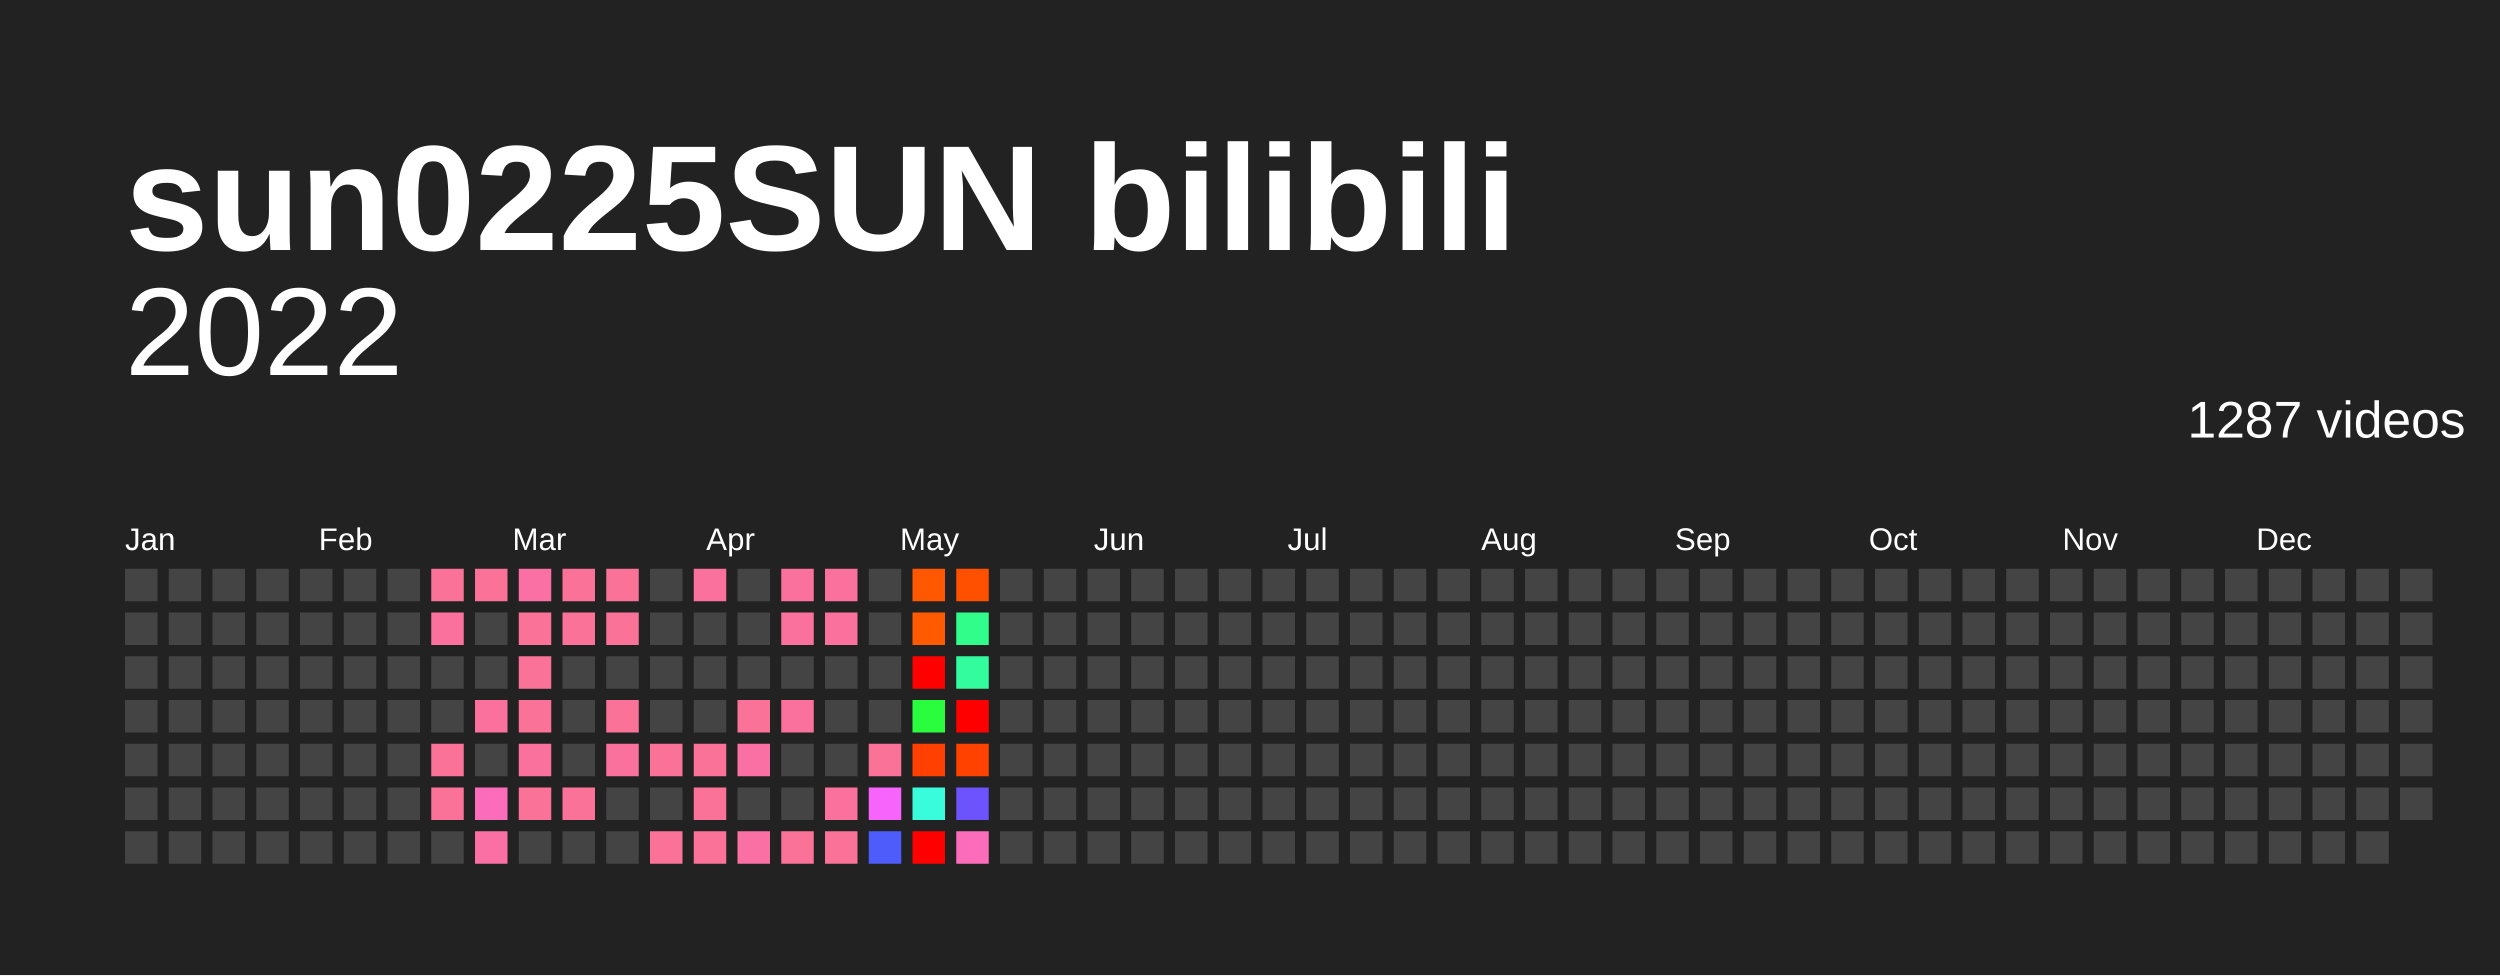
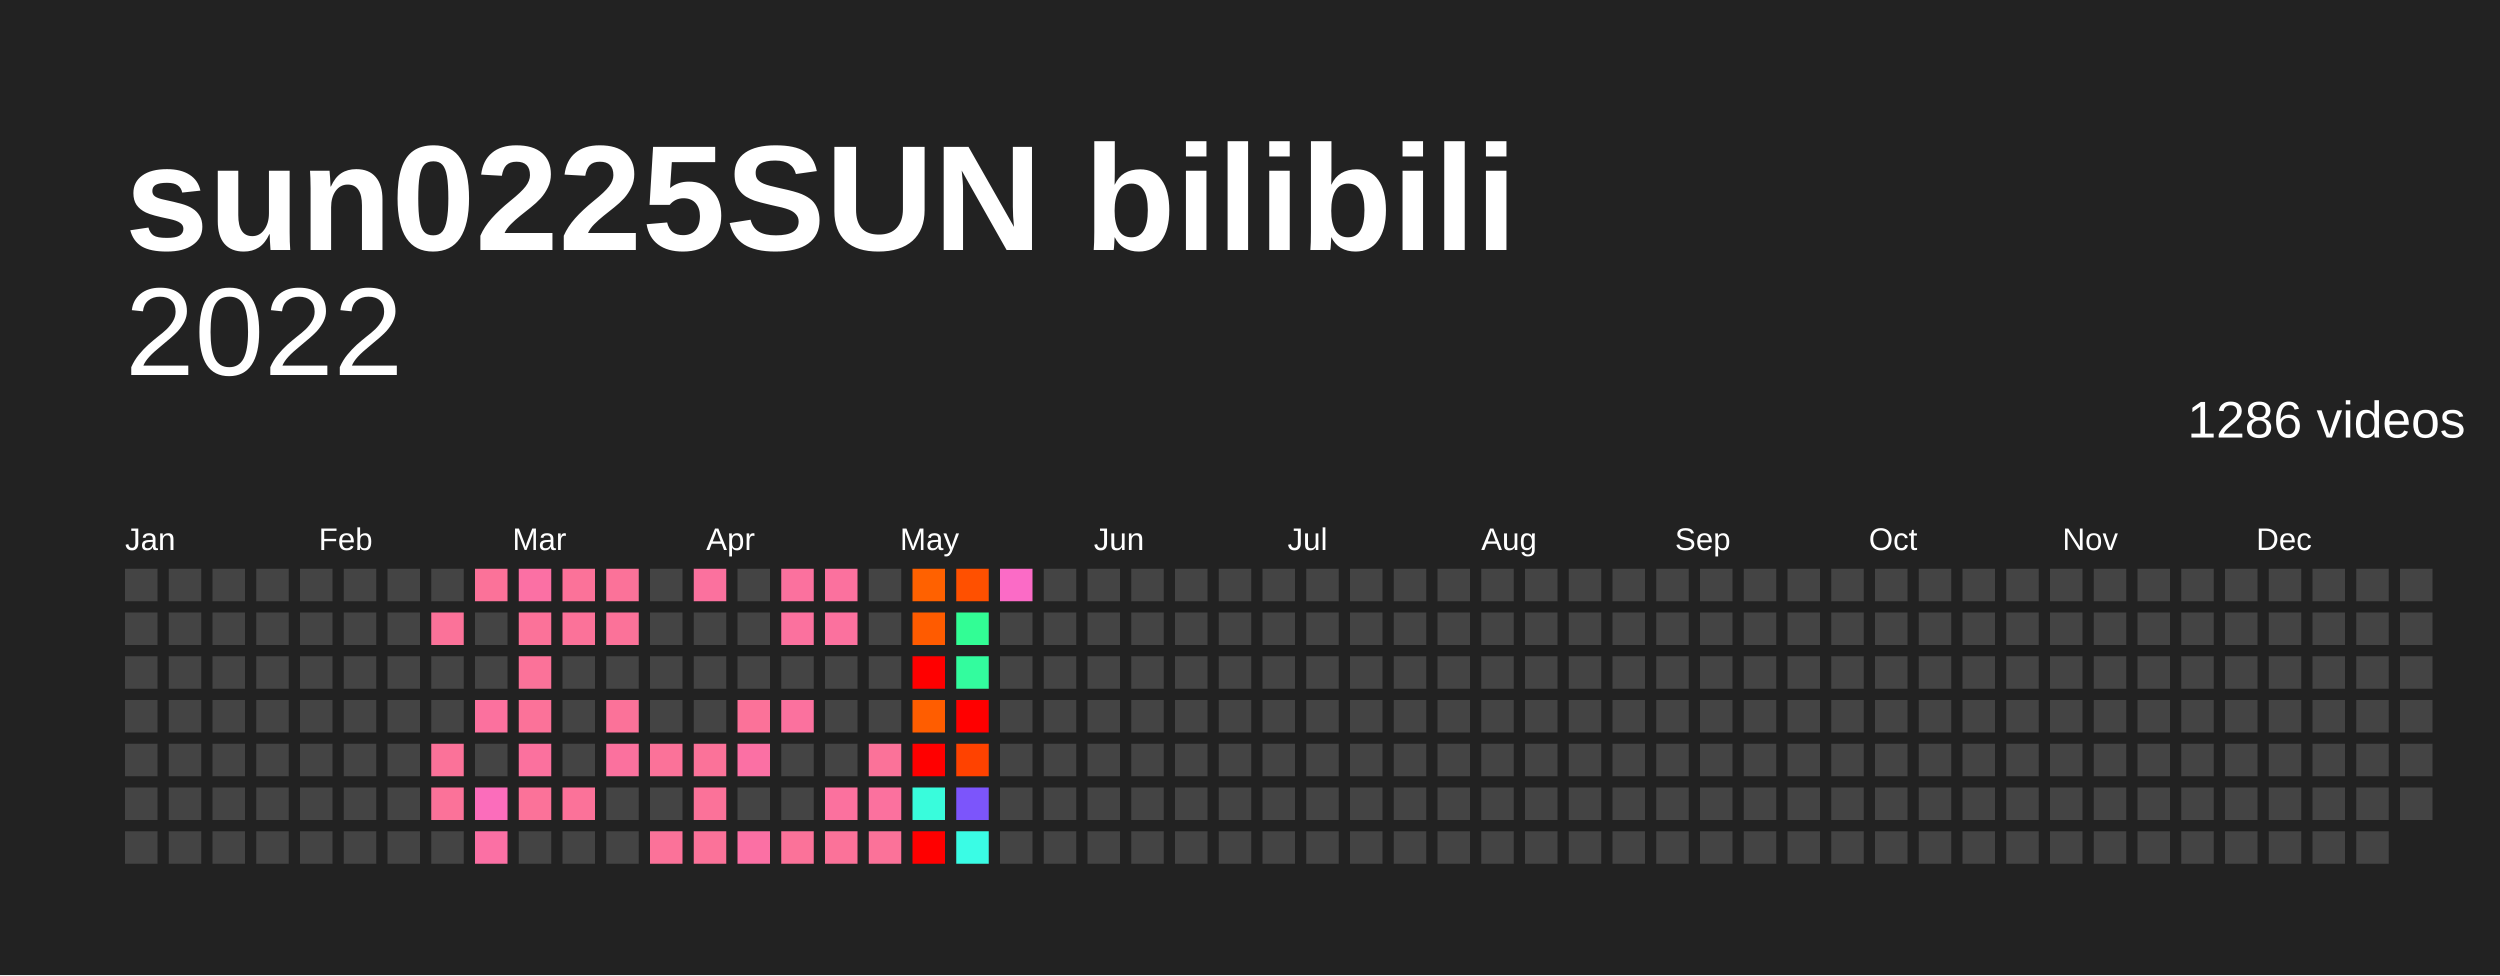
<svg xmlns="http://www.w3.org/2000/svg" baseProfile="full" height="78mm" version="1.1" viewBox="0,0,200,78" width="200mm">
  <defs />
  <rect fill="#222222" height="78" width="200" x="0" y="0" />
  <text fill="#FFFFFF" style="font-size:12px; font-family:Arial; font-weight:bold;" x="10" y="20">sun0225SUN bilibili</text>
  <text alignment-baseline="hanging" fill="#FFFFFF" style="font-size:10.0px; font-family:Arial;" x="10" y="30">2022</text>
-   <text alignment-baseline="hanging" fill="#FFFFFF" style="font-size:4.125px; font-family:Arial;" x="175" y="35">1287 videos</text>
+   <text alignment-baseline="hanging" fill="#FFFFFF" style="font-size:4.125px; font-family:Arial;" x="175" y="35">1286 videos</text>
  <text fill="#FFFFFF" style="font-size:2.5px; font-family:Arial" x="10.0" y="44">Jan</text>
  <text fill="#FFFFFF" style="font-size:2.5px; font-family:Arial" x="25.5" y="44">Feb</text>
  <text fill="#FFFFFF" style="font-size:2.5px; font-family:Arial" x="41.0" y="44">Mar</text>
  <text fill="#FFFFFF" style="font-size:2.5px; font-family:Arial" x="56.5" y="44">Apr</text>
  <text fill="#FFFFFF" style="font-size:2.5px; font-family:Arial" x="72.0" y="44">May</text>
  <text fill="#FFFFFF" style="font-size:2.5px; font-family:Arial" x="87.5" y="44">Jun</text>
  <text fill="#FFFFFF" style="font-size:2.5px; font-family:Arial" x="103.0" y="44">Jul</text>
  <text fill="#FFFFFF" style="font-size:2.5px; font-family:Arial" x="118.5" y="44">Aug</text>
  <text fill="#FFFFFF" style="font-size:2.5px; font-family:Arial" x="134.0" y="44">Sep</text>
  <text fill="#FFFFFF" style="font-size:2.5px; font-family:Arial" x="149.5" y="44">Oct</text>
  <text fill="#FFFFFF" style="font-size:2.5px; font-family:Arial" x="165.0" y="44">Nov</text>
  <text fill="#FFFFFF" style="font-size:2.5px; font-family:Arial" x="180.5" y="44">Dec</text>
  <rect fill="#444444" height="2.6" width="2.6" x="10.0" y="45.5" />
  <rect fill="#444444" height="2.6" width="2.6" x="10.0" y="49.0" />
  <rect fill="#444444" height="2.6" width="2.6" x="10.0" y="52.5" />
  <rect fill="#444444" height="2.6" width="2.6" x="10.0" y="56.0" />
  <rect fill="#444444" height="2.6" width="2.6" x="10.0" y="59.5" />
  <rect fill="#444444" height="2.6" width="2.6" x="10.0" y="63.0" />
  <rect fill="#444444" height="2.6" width="2.6" x="10.0" y="66.5" />
  <rect fill="#444444" height="2.6" width="2.6" x="13.5" y="45.5" />
  <rect fill="#444444" height="2.6" width="2.6" x="13.5" y="49.0" />
  <rect fill="#444444" height="2.6" width="2.6" x="13.5" y="52.5" />
  <rect fill="#444444" height="2.6" width="2.6" x="13.5" y="56.0" />
  <rect fill="#444444" height="2.6" width="2.6" x="13.5" y="59.5" />
  <rect fill="#444444" height="2.6" width="2.6" x="13.5" y="63.0" />
  <rect fill="#444444" height="2.6" width="2.6" x="13.5" y="66.5" />
  <rect fill="#444444" height="2.6" width="2.6" x="17.0" y="45.5" />
  <rect fill="#444444" height="2.6" width="2.6" x="17.0" y="49.0" />
  <rect fill="#444444" height="2.6" width="2.6" x="17.0" y="52.5" />
  <rect fill="#444444" height="2.6" width="2.6" x="17.0" y="56.0" />
  <rect fill="#444444" height="2.6" width="2.6" x="17.0" y="59.5" />
  <rect fill="#444444" height="2.6" width="2.6" x="17.0" y="63.0" />
  <rect fill="#444444" height="2.6" width="2.6" x="17.0" y="66.5" />
  <rect fill="#444444" height="2.6" width="2.6" x="20.5" y="45.5" />
  <rect fill="#444444" height="2.6" width="2.6" x="20.5" y="49.0" />
  <rect fill="#444444" height="2.6" width="2.6" x="20.5" y="52.5" />
  <rect fill="#444444" height="2.6" width="2.6" x="20.5" y="56.0" />
  <rect fill="#444444" height="2.6" width="2.6" x="20.5" y="59.5" />
  <rect fill="#444444" height="2.6" width="2.6" x="20.5" y="63.0" />
  <rect fill="#444444" height="2.6" width="2.6" x="20.5" y="66.5" />
  <rect fill="#444444" height="2.6" width="2.6" x="24.0" y="45.5" />
  <rect fill="#444444" height="2.6" width="2.6" x="24.0" y="49.0" />
  <rect fill="#444444" height="2.6" width="2.6" x="24.0" y="52.5" />
  <rect fill="#444444" height="2.6" width="2.6" x="24.0" y="56.0" />
  <rect fill="#444444" height="2.6" width="2.6" x="24.0" y="59.5" />
  <rect fill="#444444" height="2.6" width="2.6" x="24.0" y="63.0" />
  <rect fill="#444444" height="2.6" width="2.6" x="24.0" y="66.5" />
  <rect fill="#444444" height="2.6" width="2.6" x="27.5" y="45.5" />
  <rect fill="#444444" height="2.6" width="2.6" x="27.5" y="49.0" />
  <rect fill="#444444" height="2.6" width="2.6" x="27.5" y="52.5" />
  <rect fill="#444444" height="2.6" width="2.6" x="27.5" y="56.0" />
  <rect fill="#444444" height="2.6" width="2.6" x="27.5" y="59.5" />
  <rect fill="#444444" height="2.6" width="2.6" x="27.5" y="63.0" />
  <rect fill="#444444" height="2.6" width="2.6" x="27.5" y="66.5" />
  <rect fill="#444444" height="2.6" width="2.6" x="31.0" y="45.5" />
  <rect fill="#444444" height="2.6" width="2.6" x="31.0" y="49.0" />
  <rect fill="#444444" height="2.6" width="2.6" x="31.0" y="52.5" />
  <rect fill="#444444" height="2.6" width="2.6" x="31.0" y="56.0" />
  <rect fill="#444444" height="2.6" width="2.6" x="31.0" y="59.5" />
  <rect fill="#444444" height="2.6" width="2.6" x="31.0" y="63.0" />
  <rect fill="#444444" height="2.6" width="2.6" x="31.0" y="66.5" />
-   <rect fill="#fb7299" height="2.6" width="2.6" x="34.5" y="45.5" />
-   <rect fill="#fb719e" height="2.6" width="2.6" x="34.5" y="49.0" />
+   <rect fill="#444444" height="2.6" width="2.6" x="34.5" y="45.5" />
+   <rect fill="#fb7299" height="2.6" width="2.6" x="34.5" y="49.0" />
  <rect fill="#444444" height="2.6" width="2.6" x="34.5" y="52.5" />
  <rect fill="#444444" height="2.6" width="2.6" x="34.5" y="56.0" />
  <rect fill="#fb7299" height="2.6" width="2.6" x="34.5" y="59.5" />
  <rect fill="#fb7299" height="2.6" width="2.6" x="34.5" y="63.0" />
  <rect fill="#444444" height="2.6" width="2.6" x="34.5" y="66.5" />
  <rect fill="#fb7299" height="2.6" width="2.6" x="38.0" y="45.5" />
  <rect fill="#444444" height="2.6" width="2.6" x="38.0" y="49.0" />
  <rect fill="#444444" height="2.6" width="2.6" x="38.0" y="52.5" />
  <rect fill="#fb719e" height="2.6" width="2.6" x="38.0" y="56.0" />
  <rect fill="#444444" height="2.6" width="2.6" x="38.0" y="59.5" />
  <rect fill="#fb6dbb" height="2.6" width="2.6" x="38.0" y="63.0" />
  <rect fill="#fb70a4" height="2.6" width="2.6" x="38.0" y="66.5" />
  <rect fill="#fb70a4" height="2.6" width="2.6" x="41.5" y="45.5" />
  <rect fill="#fb7299" height="2.6" width="2.6" x="41.5" y="49.0" />
  <rect fill="#fb7299" height="2.6" width="2.6" x="41.5" y="52.5" />
  <rect fill="#fb7299" height="2.6" width="2.6" x="41.5" y="56.0" />
  <rect fill="#fb719e" height="2.6" width="2.6" x="41.5" y="59.5" />
  <rect fill="#fb7299" height="2.6" width="2.6" x="41.5" y="63.0" />
  <rect fill="#444444" height="2.6" width="2.6" x="41.5" y="66.5" />
  <rect fill="#fb7299" height="2.6" width="2.6" x="45.0" y="45.5" />
  <rect fill="#fb7299" height="2.6" width="2.6" x="45.0" y="49.0" />
  <rect fill="#444444" height="2.6" width="2.6" x="45.0" y="52.5" />
  <rect fill="#444444" height="2.6" width="2.6" x="45.0" y="56.0" />
  <rect fill="#444444" height="2.6" width="2.6" x="45.0" y="59.5" />
  <rect fill="#fb7299" height="2.6" width="2.6" x="45.0" y="63.0" />
  <rect fill="#444444" height="2.6" width="2.6" x="45.0" y="66.5" />
  <rect fill="#fb7299" height="2.6" width="2.6" x="48.5" y="45.5" />
  <rect fill="#fb7299" height="2.6" width="2.6" x="48.5" y="49.0" />
  <rect fill="#444444" height="2.6" width="2.6" x="48.5" y="52.5" />
  <rect fill="#fb7299" height="2.6" width="2.6" x="48.5" y="56.0" />
  <rect fill="#fb719e" height="2.6" width="2.6" x="48.5" y="59.5" />
  <rect fill="#444444" height="2.6" width="2.6" x="48.5" y="63.0" />
  <rect fill="#444444" height="2.6" width="2.6" x="48.5" y="66.5" />
  <rect fill="#444444" height="2.6" width="2.6" x="52.0" y="45.5" />
  <rect fill="#444444" height="2.6" width="2.6" x="52.0" y="49.0" />
  <rect fill="#444444" height="2.6" width="2.6" x="52.0" y="52.5" />
  <rect fill="#444444" height="2.6" width="2.6" x="52.0" y="56.0" />
  <rect fill="#fb7299" height="2.6" width="2.6" x="52.0" y="59.5" />
  <rect fill="#444444" height="2.6" width="2.6" x="52.0" y="63.0" />
  <rect fill="#fb7299" height="2.6" width="2.6" x="52.0" y="66.5" />
  <rect fill="#fb719e" height="2.6" width="2.6" x="55.5" y="45.5" />
  <rect fill="#444444" height="2.6" width="2.6" x="55.5" y="49.0" />
  <rect fill="#444444" height="2.6" width="2.6" x="55.5" y="52.5" />
  <rect fill="#444444" height="2.6" width="2.6" x="55.5" y="56.0" />
  <rect fill="#fb7299" height="2.6" width="2.6" x="55.5" y="59.5" />
  <rect fill="#fb7299" height="2.6" width="2.6" x="55.5" y="63.0" />
  <rect fill="#fb7299" height="2.6" width="2.6" x="55.5" y="66.5" />
  <rect fill="#444444" height="2.6" width="2.6" x="59.0" y="45.5" />
  <rect fill="#444444" height="2.6" width="2.6" x="59.0" y="49.0" />
  <rect fill="#444444" height="2.6" width="2.6" x="59.0" y="52.5" />
  <rect fill="#fb7299" height="2.6" width="2.6" x="59.0" y="56.0" />
  <rect fill="#fb70a4" height="2.6" width="2.6" x="59.0" y="59.5" />
  <rect fill="#444444" height="2.6" width="2.6" x="59.0" y="63.0" />
  <rect fill="#fb70a4" height="2.6" width="2.6" x="59.0" y="66.5" />
  <rect fill="#fb719e" height="2.6" width="2.6" x="62.5" y="45.5" />
  <rect fill="#fb719e" height="2.6" width="2.6" x="62.5" y="49.0" />
  <rect fill="#444444" height="2.6" width="2.6" x="62.5" y="52.5" />
  <rect fill="#fb719e" height="2.6" width="2.6" x="62.5" y="56.0" />
  <rect fill="#444444" height="2.6" width="2.6" x="62.5" y="59.5" />
  <rect fill="#444444" height="2.6" width="2.6" x="62.5" y="63.0" />
  <rect fill="#fb7299" height="2.6" width="2.6" x="62.5" y="66.5" />
  <rect fill="#fb719e" height="2.6" width="2.6" x="66.0" y="45.5" />
  <rect fill="#fb719e" height="2.6" width="2.6" x="66.0" y="49.0" />
  <rect fill="#444444" height="2.6" width="2.6" x="66.0" y="52.5" />
  <rect fill="#444444" height="2.6" width="2.6" x="66.0" y="56.0" />
  <rect fill="#444444" height="2.6" width="2.6" x="66.0" y="59.5" />
  <rect fill="#fb719e" height="2.6" width="2.6" x="66.0" y="63.0" />
  <rect fill="#fb7299" height="2.6" width="2.6" x="66.0" y="66.5" />
  <rect fill="#444444" height="2.6" width="2.6" x="69.5" y="45.5" />
  <rect fill="#444444" height="2.6" width="2.6" x="69.5" y="49.0" />
  <rect fill="#444444" height="2.6" width="2.6" x="69.5" y="52.5" />
  <rect fill="#444444" height="2.6" width="2.6" x="69.5" y="56.0" />
  <rect fill="#fb7299" height="2.6" width="2.6" x="69.5" y="59.5" />
-   <rect fill="#f764fb" height="2.6" width="2.6" x="69.5" y="63.0" />
-   <rect fill="#4f5cfc" height="2.6" width="2.6" x="69.5" y="66.5" />
-   <rect fill="#ff5800" height="2.6" width="2.6" x="73.0" y="45.5" />
-   <rect fill="#ff5a00" height="2.6" width="2.6" x="73.0" y="49.0" />
+   <rect fill="#fb719e" height="2.6" width="2.6" x="69.5" y="63.0" />
+   <rect fill="#fb7299" height="2.6" width="2.6" x="69.5" y="66.5" />
+   <rect fill="#ff6100" height="2.6" width="2.6" x="73.0" y="45.5" />
+   <rect fill="#ff5b00" height="2.6" width="2.6" x="73.0" y="49.0" />
  <rect fill="red" height="2.6" width="2.6" x="73.0" y="52.5" />
-   <rect fill="#2afd3e" height="2.6" width="2.6" x="73.0" y="56.0" />
-   <rect fill="#ff4000" height="2.6" width="2.6" x="73.0" y="59.5" />
+   <rect fill="#ff5d00" height="2.6" width="2.6" x="73.0" y="56.0" />
+   <rect fill="red" height="2.6" width="2.6" x="73.0" y="59.5" />
  <rect fill="#39fcdc" height="2.6" width="2.6" x="73.0" y="63.0" />
  <rect fill="red" height="2.6" width="2.6" x="73.0" y="66.5" />
  <rect fill="#ff5000" height="2.6" width="2.6" x="76.5" y="45.5" />
-   <rect fill="#31fd8b" height="2.6" width="2.6" x="76.5" y="49.0" />
+   <rect fill="#32fd95" height="2.6" width="2.6" x="76.5" y="49.0" />
  <rect fill="#33fc9e" height="2.6" width="2.6" x="76.5" y="52.5" />
  <rect fill="red" height="2.6" width="2.6" x="76.5" y="56.0" />
  <rect fill="#ff4200" height="2.6" width="2.6" x="76.5" y="59.5" />
-   <rect fill="#6c53fb" height="2.6" width="2.6" x="76.5" y="63.0" />
-   <rect fill="#fb6dbb" height="2.6" width="2.6" x="76.5" y="66.5" />
-   <rect fill="#444444" height="2.6" width="2.6" x="80.0" y="45.5" />
+   <rect fill="#7c55fb" height="2.6" width="2.6" x="76.5" y="63.0" />
+   <rect fill="#3afce5" height="2.6" width="2.6" x="76.5" y="66.5" />
+   <rect fill="#fb6bc6" height="2.6" width="2.6" x="80.0" y="45.5" />
  <rect fill="#444444" height="2.6" width="2.6" x="80.0" y="49.0" />
  <rect fill="#444444" height="2.6" width="2.6" x="80.0" y="52.5" />
  <rect fill="#444444" height="2.6" width="2.6" x="80.0" y="56.0" />
  <rect fill="#444444" height="2.6" width="2.6" x="80.0" y="59.5" />
  <rect fill="#444444" height="2.6" width="2.6" x="80.0" y="63.0" />
  <rect fill="#444444" height="2.6" width="2.6" x="80.0" y="66.5" />
  <rect fill="#444444" height="2.6" width="2.6" x="83.5" y="45.5" />
  <rect fill="#444444" height="2.6" width="2.6" x="83.5" y="49.0" />
  <rect fill="#444444" height="2.6" width="2.6" x="83.5" y="52.5" />
  <rect fill="#444444" height="2.6" width="2.6" x="83.5" y="56.0" />
  <rect fill="#444444" height="2.6" width="2.6" x="83.5" y="59.5" />
  <rect fill="#444444" height="2.6" width="2.6" x="83.5" y="63.0" />
  <rect fill="#444444" height="2.6" width="2.6" x="83.5" y="66.5" />
  <rect fill="#444444" height="2.6" width="2.6" x="87.0" y="45.5" />
  <rect fill="#444444" height="2.6" width="2.6" x="87.0" y="49.0" />
  <rect fill="#444444" height="2.6" width="2.6" x="87.0" y="52.5" />
  <rect fill="#444444" height="2.6" width="2.6" x="87.0" y="56.0" />
  <rect fill="#444444" height="2.6" width="2.6" x="87.0" y="59.5" />
  <rect fill="#444444" height="2.6" width="2.6" x="87.0" y="63.0" />
  <rect fill="#444444" height="2.6" width="2.6" x="87.0" y="66.5" />
  <rect fill="#444444" height="2.6" width="2.6" x="90.5" y="45.5" />
  <rect fill="#444444" height="2.6" width="2.6" x="90.5" y="49.0" />
  <rect fill="#444444" height="2.6" width="2.6" x="90.5" y="52.5" />
  <rect fill="#444444" height="2.6" width="2.6" x="90.5" y="56.0" />
  <rect fill="#444444" height="2.6" width="2.6" x="90.5" y="59.5" />
  <rect fill="#444444" height="2.6" width="2.6" x="90.5" y="63.0" />
  <rect fill="#444444" height="2.6" width="2.6" x="90.5" y="66.5" />
  <rect fill="#444444" height="2.6" width="2.6" x="94.0" y="45.5" />
  <rect fill="#444444" height="2.6" width="2.6" x="94.0" y="49.0" />
  <rect fill="#444444" height="2.6" width="2.6" x="94.0" y="52.5" />
  <rect fill="#444444" height="2.6" width="2.6" x="94.0" y="56.0" />
  <rect fill="#444444" height="2.6" width="2.6" x="94.0" y="59.5" />
  <rect fill="#444444" height="2.6" width="2.6" x="94.0" y="63.0" />
  <rect fill="#444444" height="2.6" width="2.6" x="94.0" y="66.5" />
  <rect fill="#444444" height="2.6" width="2.6" x="97.5" y="45.5" />
  <rect fill="#444444" height="2.6" width="2.6" x="97.5" y="49.0" />
  <rect fill="#444444" height="2.6" width="2.6" x="97.5" y="52.5" />
  <rect fill="#444444" height="2.6" width="2.6" x="97.5" y="56.0" />
  <rect fill="#444444" height="2.6" width="2.6" x="97.5" y="59.5" />
  <rect fill="#444444" height="2.6" width="2.6" x="97.5" y="63.0" />
  <rect fill="#444444" height="2.6" width="2.6" x="97.5" y="66.5" />
  <rect fill="#444444" height="2.6" width="2.6" x="101.0" y="45.5" />
  <rect fill="#444444" height="2.6" width="2.6" x="101.0" y="49.0" />
  <rect fill="#444444" height="2.6" width="2.6" x="101.0" y="52.5" />
  <rect fill="#444444" height="2.6" width="2.6" x="101.0" y="56.0" />
  <rect fill="#444444" height="2.6" width="2.6" x="101.0" y="59.5" />
  <rect fill="#444444" height="2.6" width="2.6" x="101.0" y="63.0" />
  <rect fill="#444444" height="2.6" width="2.6" x="101.0" y="66.5" />
  <rect fill="#444444" height="2.6" width="2.6" x="104.5" y="45.5" />
  <rect fill="#444444" height="2.6" width="2.6" x="104.5" y="49.0" />
  <rect fill="#444444" height="2.6" width="2.6" x="104.5" y="52.5" />
  <rect fill="#444444" height="2.6" width="2.6" x="104.5" y="56.0" />
  <rect fill="#444444" height="2.6" width="2.6" x="104.5" y="59.5" />
  <rect fill="#444444" height="2.6" width="2.6" x="104.5" y="63.0" />
  <rect fill="#444444" height="2.6" width="2.6" x="104.5" y="66.5" />
  <rect fill="#444444" height="2.6" width="2.6" x="108.0" y="45.5" />
  <rect fill="#444444" height="2.6" width="2.6" x="108.0" y="49.0" />
  <rect fill="#444444" height="2.6" width="2.6" x="108.0" y="52.5" />
  <rect fill="#444444" height="2.6" width="2.6" x="108.0" y="56.0" />
  <rect fill="#444444" height="2.6" width="2.6" x="108.0" y="59.5" />
  <rect fill="#444444" height="2.6" width="2.6" x="108.0" y="63.0" />
  <rect fill="#444444" height="2.6" width="2.6" x="108.0" y="66.5" />
  <rect fill="#444444" height="2.6" width="2.6" x="111.5" y="45.5" />
  <rect fill="#444444" height="2.6" width="2.6" x="111.5" y="49.0" />
  <rect fill="#444444" height="2.6" width="2.6" x="111.5" y="52.5" />
  <rect fill="#444444" height="2.6" width="2.6" x="111.5" y="56.0" />
  <rect fill="#444444" height="2.6" width="2.6" x="111.5" y="59.5" />
  <rect fill="#444444" height="2.6" width="2.6" x="111.5" y="63.0" />
  <rect fill="#444444" height="2.6" width="2.6" x="111.5" y="66.5" />
  <rect fill="#444444" height="2.6" width="2.6" x="115.0" y="45.5" />
  <rect fill="#444444" height="2.6" width="2.6" x="115.0" y="49.0" />
  <rect fill="#444444" height="2.6" width="2.6" x="115.0" y="52.5" />
  <rect fill="#444444" height="2.6" width="2.6" x="115.0" y="56.0" />
  <rect fill="#444444" height="2.6" width="2.6" x="115.0" y="59.5" />
  <rect fill="#444444" height="2.6" width="2.6" x="115.0" y="63.0" />
  <rect fill="#444444" height="2.6" width="2.6" x="115.0" y="66.5" />
  <rect fill="#444444" height="2.6" width="2.6" x="118.5" y="45.5" />
  <rect fill="#444444" height="2.6" width="2.6" x="118.5" y="49.0" />
  <rect fill="#444444" height="2.6" width="2.6" x="118.5" y="52.5" />
  <rect fill="#444444" height="2.6" width="2.6" x="118.5" y="56.0" />
  <rect fill="#444444" height="2.6" width="2.6" x="118.5" y="59.5" />
  <rect fill="#444444" height="2.6" width="2.6" x="118.5" y="63.0" />
  <rect fill="#444444" height="2.6" width="2.6" x="118.5" y="66.5" />
  <rect fill="#444444" height="2.6" width="2.6" x="122.0" y="45.5" />
  <rect fill="#444444" height="2.6" width="2.6" x="122.0" y="49.0" />
  <rect fill="#444444" height="2.6" width="2.6" x="122.0" y="52.5" />
  <rect fill="#444444" height="2.6" width="2.6" x="122.0" y="56.0" />
  <rect fill="#444444" height="2.6" width="2.6" x="122.0" y="59.5" />
  <rect fill="#444444" height="2.6" width="2.6" x="122.0" y="63.0" />
  <rect fill="#444444" height="2.6" width="2.6" x="122.0" y="66.5" />
  <rect fill="#444444" height="2.6" width="2.6" x="125.5" y="45.5" />
  <rect fill="#444444" height="2.6" width="2.6" x="125.5" y="49.0" />
  <rect fill="#444444" height="2.6" width="2.6" x="125.5" y="52.5" />
  <rect fill="#444444" height="2.6" width="2.6" x="125.5" y="56.0" />
  <rect fill="#444444" height="2.6" width="2.6" x="125.5" y="59.5" />
  <rect fill="#444444" height="2.6" width="2.6" x="125.5" y="63.0" />
  <rect fill="#444444" height="2.6" width="2.6" x="125.5" y="66.5" />
  <rect fill="#444444" height="2.6" width="2.6" x="129.0" y="45.5" />
  <rect fill="#444444" height="2.6" width="2.6" x="129.0" y="49.0" />
  <rect fill="#444444" height="2.6" width="2.6" x="129.0" y="52.5" />
  <rect fill="#444444" height="2.6" width="2.6" x="129.0" y="56.0" />
  <rect fill="#444444" height="2.6" width="2.6" x="129.0" y="59.5" />
  <rect fill="#444444" height="2.6" width="2.6" x="129.0" y="63.0" />
  <rect fill="#444444" height="2.6" width="2.6" x="129.0" y="66.5" />
  <rect fill="#444444" height="2.6" width="2.6" x="132.5" y="45.5" />
  <rect fill="#444444" height="2.6" width="2.6" x="132.5" y="49.0" />
  <rect fill="#444444" height="2.6" width="2.6" x="132.5" y="52.5" />
  <rect fill="#444444" height="2.6" width="2.6" x="132.5" y="56.0" />
  <rect fill="#444444" height="2.6" width="2.6" x="132.5" y="59.5" />
  <rect fill="#444444" height="2.6" width="2.6" x="132.5" y="63.0" />
  <rect fill="#444444" height="2.6" width="2.6" x="132.5" y="66.5" />
  <rect fill="#444444" height="2.6" width="2.6" x="136.0" y="45.5" />
  <rect fill="#444444" height="2.6" width="2.6" x="136.0" y="49.0" />
  <rect fill="#444444" height="2.6" width="2.6" x="136.0" y="52.5" />
  <rect fill="#444444" height="2.6" width="2.6" x="136.0" y="56.0" />
  <rect fill="#444444" height="2.6" width="2.6" x="136.0" y="59.5" />
  <rect fill="#444444" height="2.6" width="2.6" x="136.0" y="63.0" />
  <rect fill="#444444" height="2.6" width="2.6" x="136.0" y="66.5" />
  <rect fill="#444444" height="2.6" width="2.6" x="139.5" y="45.5" />
  <rect fill="#444444" height="2.6" width="2.6" x="139.5" y="49.0" />
  <rect fill="#444444" height="2.6" width="2.6" x="139.5" y="52.5" />
  <rect fill="#444444" height="2.6" width="2.6" x="139.5" y="56.0" />
  <rect fill="#444444" height="2.6" width="2.6" x="139.5" y="59.5" />
  <rect fill="#444444" height="2.6" width="2.6" x="139.5" y="63.0" />
  <rect fill="#444444" height="2.6" width="2.6" x="139.5" y="66.5" />
  <rect fill="#444444" height="2.6" width="2.6" x="143.0" y="45.5" />
  <rect fill="#444444" height="2.6" width="2.6" x="143.0" y="49.0" />
  <rect fill="#444444" height="2.6" width="2.6" x="143.0" y="52.5" />
  <rect fill="#444444" height="2.6" width="2.6" x="143.0" y="56.0" />
  <rect fill="#444444" height="2.6" width="2.6" x="143.0" y="59.5" />
  <rect fill="#444444" height="2.6" width="2.6" x="143.0" y="63.0" />
  <rect fill="#444444" height="2.6" width="2.6" x="143.0" y="66.5" />
  <rect fill="#444444" height="2.6" width="2.6" x="146.5" y="45.5" />
  <rect fill="#444444" height="2.6" width="2.6" x="146.5" y="49.0" />
  <rect fill="#444444" height="2.6" width="2.6" x="146.5" y="52.5" />
  <rect fill="#444444" height="2.6" width="2.6" x="146.5" y="56.0" />
  <rect fill="#444444" height="2.6" width="2.6" x="146.5" y="59.5" />
  <rect fill="#444444" height="2.6" width="2.6" x="146.5" y="63.0" />
  <rect fill="#444444" height="2.6" width="2.6" x="146.5" y="66.5" />
  <rect fill="#444444" height="2.6" width="2.6" x="150.0" y="45.5" />
  <rect fill="#444444" height="2.6" width="2.6" x="150.0" y="49.0" />
  <rect fill="#444444" height="2.6" width="2.6" x="150.0" y="52.5" />
  <rect fill="#444444" height="2.6" width="2.6" x="150.0" y="56.0" />
  <rect fill="#444444" height="2.6" width="2.6" x="150.0" y="59.5" />
  <rect fill="#444444" height="2.6" width="2.6" x="150.0" y="63.0" />
  <rect fill="#444444" height="2.6" width="2.6" x="150.0" y="66.5" />
  <rect fill="#444444" height="2.6" width="2.6" x="153.5" y="45.5" />
  <rect fill="#444444" height="2.6" width="2.6" x="153.5" y="49.0" />
  <rect fill="#444444" height="2.6" width="2.6" x="153.5" y="52.5" />
  <rect fill="#444444" height="2.6" width="2.6" x="153.5" y="56.0" />
  <rect fill="#444444" height="2.6" width="2.6" x="153.5" y="59.5" />
  <rect fill="#444444" height="2.6" width="2.6" x="153.5" y="63.0" />
  <rect fill="#444444" height="2.6" width="2.6" x="153.5" y="66.5" />
  <rect fill="#444444" height="2.6" width="2.6" x="157.0" y="45.5" />
  <rect fill="#444444" height="2.6" width="2.6" x="157.0" y="49.0" />
  <rect fill="#444444" height="2.6" width="2.6" x="157.0" y="52.5" />
  <rect fill="#444444" height="2.6" width="2.6" x="157.0" y="56.0" />
  <rect fill="#444444" height="2.6" width="2.6" x="157.0" y="59.5" />
  <rect fill="#444444" height="2.6" width="2.6" x="157.0" y="63.0" />
  <rect fill="#444444" height="2.6" width="2.6" x="157.0" y="66.5" />
  <rect fill="#444444" height="2.6" width="2.6" x="160.5" y="45.5" />
  <rect fill="#444444" height="2.6" width="2.6" x="160.5" y="49.0" />
  <rect fill="#444444" height="2.6" width="2.6" x="160.5" y="52.5" />
  <rect fill="#444444" height="2.6" width="2.6" x="160.5" y="56.0" />
  <rect fill="#444444" height="2.6" width="2.6" x="160.5" y="59.5" />
  <rect fill="#444444" height="2.6" width="2.6" x="160.5" y="63.0" />
  <rect fill="#444444" height="2.6" width="2.6" x="160.5" y="66.5" />
  <rect fill="#444444" height="2.6" width="2.6" x="164.0" y="45.5" />
  <rect fill="#444444" height="2.6" width="2.6" x="164.0" y="49.0" />
  <rect fill="#444444" height="2.6" width="2.6" x="164.0" y="52.5" />
  <rect fill="#444444" height="2.6" width="2.6" x="164.0" y="56.0" />
  <rect fill="#444444" height="2.6" width="2.6" x="164.0" y="59.5" />
  <rect fill="#444444" height="2.6" width="2.6" x="164.0" y="63.0" />
  <rect fill="#444444" height="2.6" width="2.6" x="164.0" y="66.5" />
  <rect fill="#444444" height="2.6" width="2.6" x="167.5" y="45.5" />
  <rect fill="#444444" height="2.6" width="2.6" x="167.5" y="49.0" />
  <rect fill="#444444" height="2.6" width="2.6" x="167.5" y="52.5" />
  <rect fill="#444444" height="2.6" width="2.6" x="167.5" y="56.0" />
  <rect fill="#444444" height="2.6" width="2.6" x="167.5" y="59.5" />
  <rect fill="#444444" height="2.6" width="2.6" x="167.5" y="63.0" />
  <rect fill="#444444" height="2.6" width="2.6" x="167.5" y="66.5" />
  <rect fill="#444444" height="2.6" width="2.6" x="171.0" y="45.5" />
  <rect fill="#444444" height="2.6" width="2.6" x="171.0" y="49.0" />
  <rect fill="#444444" height="2.6" width="2.6" x="171.0" y="52.5" />
  <rect fill="#444444" height="2.6" width="2.6" x="171.0" y="56.0" />
  <rect fill="#444444" height="2.6" width="2.6" x="171.0" y="59.5" />
  <rect fill="#444444" height="2.6" width="2.6" x="171.0" y="63.0" />
  <rect fill="#444444" height="2.6" width="2.6" x="171.0" y="66.5" />
  <rect fill="#444444" height="2.6" width="2.6" x="174.5" y="45.5" />
  <rect fill="#444444" height="2.6" width="2.6" x="174.5" y="49.0" />
  <rect fill="#444444" height="2.6" width="2.6" x="174.5" y="52.5" />
  <rect fill="#444444" height="2.6" width="2.6" x="174.5" y="56.0" />
  <rect fill="#444444" height="2.6" width="2.6" x="174.5" y="59.5" />
  <rect fill="#444444" height="2.6" width="2.6" x="174.5" y="63.0" />
  <rect fill="#444444" height="2.6" width="2.6" x="174.5" y="66.5" />
  <rect fill="#444444" height="2.6" width="2.6" x="178.0" y="45.5" />
  <rect fill="#444444" height="2.6" width="2.6" x="178.0" y="49.0" />
  <rect fill="#444444" height="2.6" width="2.6" x="178.0" y="52.5" />
  <rect fill="#444444" height="2.6" width="2.6" x="178.0" y="56.0" />
  <rect fill="#444444" height="2.6" width="2.6" x="178.0" y="59.5" />
  <rect fill="#444444" height="2.6" width="2.6" x="178.0" y="63.0" />
  <rect fill="#444444" height="2.6" width="2.6" x="178.0" y="66.5" />
  <rect fill="#444444" height="2.6" width="2.6" x="181.5" y="45.5" />
  <rect fill="#444444" height="2.6" width="2.6" x="181.5" y="49.0" />
  <rect fill="#444444" height="2.6" width="2.6" x="181.5" y="52.5" />
  <rect fill="#444444" height="2.6" width="2.6" x="181.5" y="56.0" />
  <rect fill="#444444" height="2.6" width="2.6" x="181.5" y="59.5" />
  <rect fill="#444444" height="2.6" width="2.6" x="181.5" y="63.0" />
  <rect fill="#444444" height="2.6" width="2.6" x="181.5" y="66.5" />
  <rect fill="#444444" height="2.6" width="2.6" x="185.0" y="45.5" />
  <rect fill="#444444" height="2.6" width="2.6" x="185.0" y="49.0" />
  <rect fill="#444444" height="2.6" width="2.6" x="185.0" y="52.5" />
  <rect fill="#444444" height="2.6" width="2.6" x="185.0" y="56.0" />
  <rect fill="#444444" height="2.6" width="2.6" x="185.0" y="59.5" />
  <rect fill="#444444" height="2.6" width="2.6" x="185.0" y="63.0" />
  <rect fill="#444444" height="2.6" width="2.6" x="185.0" y="66.5" />
  <rect fill="#444444" height="2.6" width="2.6" x="188.5" y="45.5" />
  <rect fill="#444444" height="2.6" width="2.6" x="188.5" y="49.0" />
  <rect fill="#444444" height="2.6" width="2.6" x="188.5" y="52.5" />
  <rect fill="#444444" height="2.6" width="2.6" x="188.5" y="56.0" />
  <rect fill="#444444" height="2.6" width="2.6" x="188.5" y="59.5" />
  <rect fill="#444444" height="2.6" width="2.6" x="188.5" y="63.0" />
  <rect fill="#444444" height="2.6" width="2.6" x="188.5" y="66.5" />
  <rect fill="#444444" height="2.6" width="2.6" x="192.0" y="45.5" />
  <rect fill="#444444" height="2.6" width="2.6" x="192.0" y="49.0" />
  <rect fill="#444444" height="2.6" width="2.6" x="192.0" y="52.5" />
  <rect fill="#444444" height="2.6" width="2.6" x="192.0" y="56.0" />
  <rect fill="#444444" height="2.6" width="2.6" x="192.0" y="59.5" />
  <rect fill="#444444" height="2.6" width="2.6" x="192.0" y="63.0" />
</svg>
